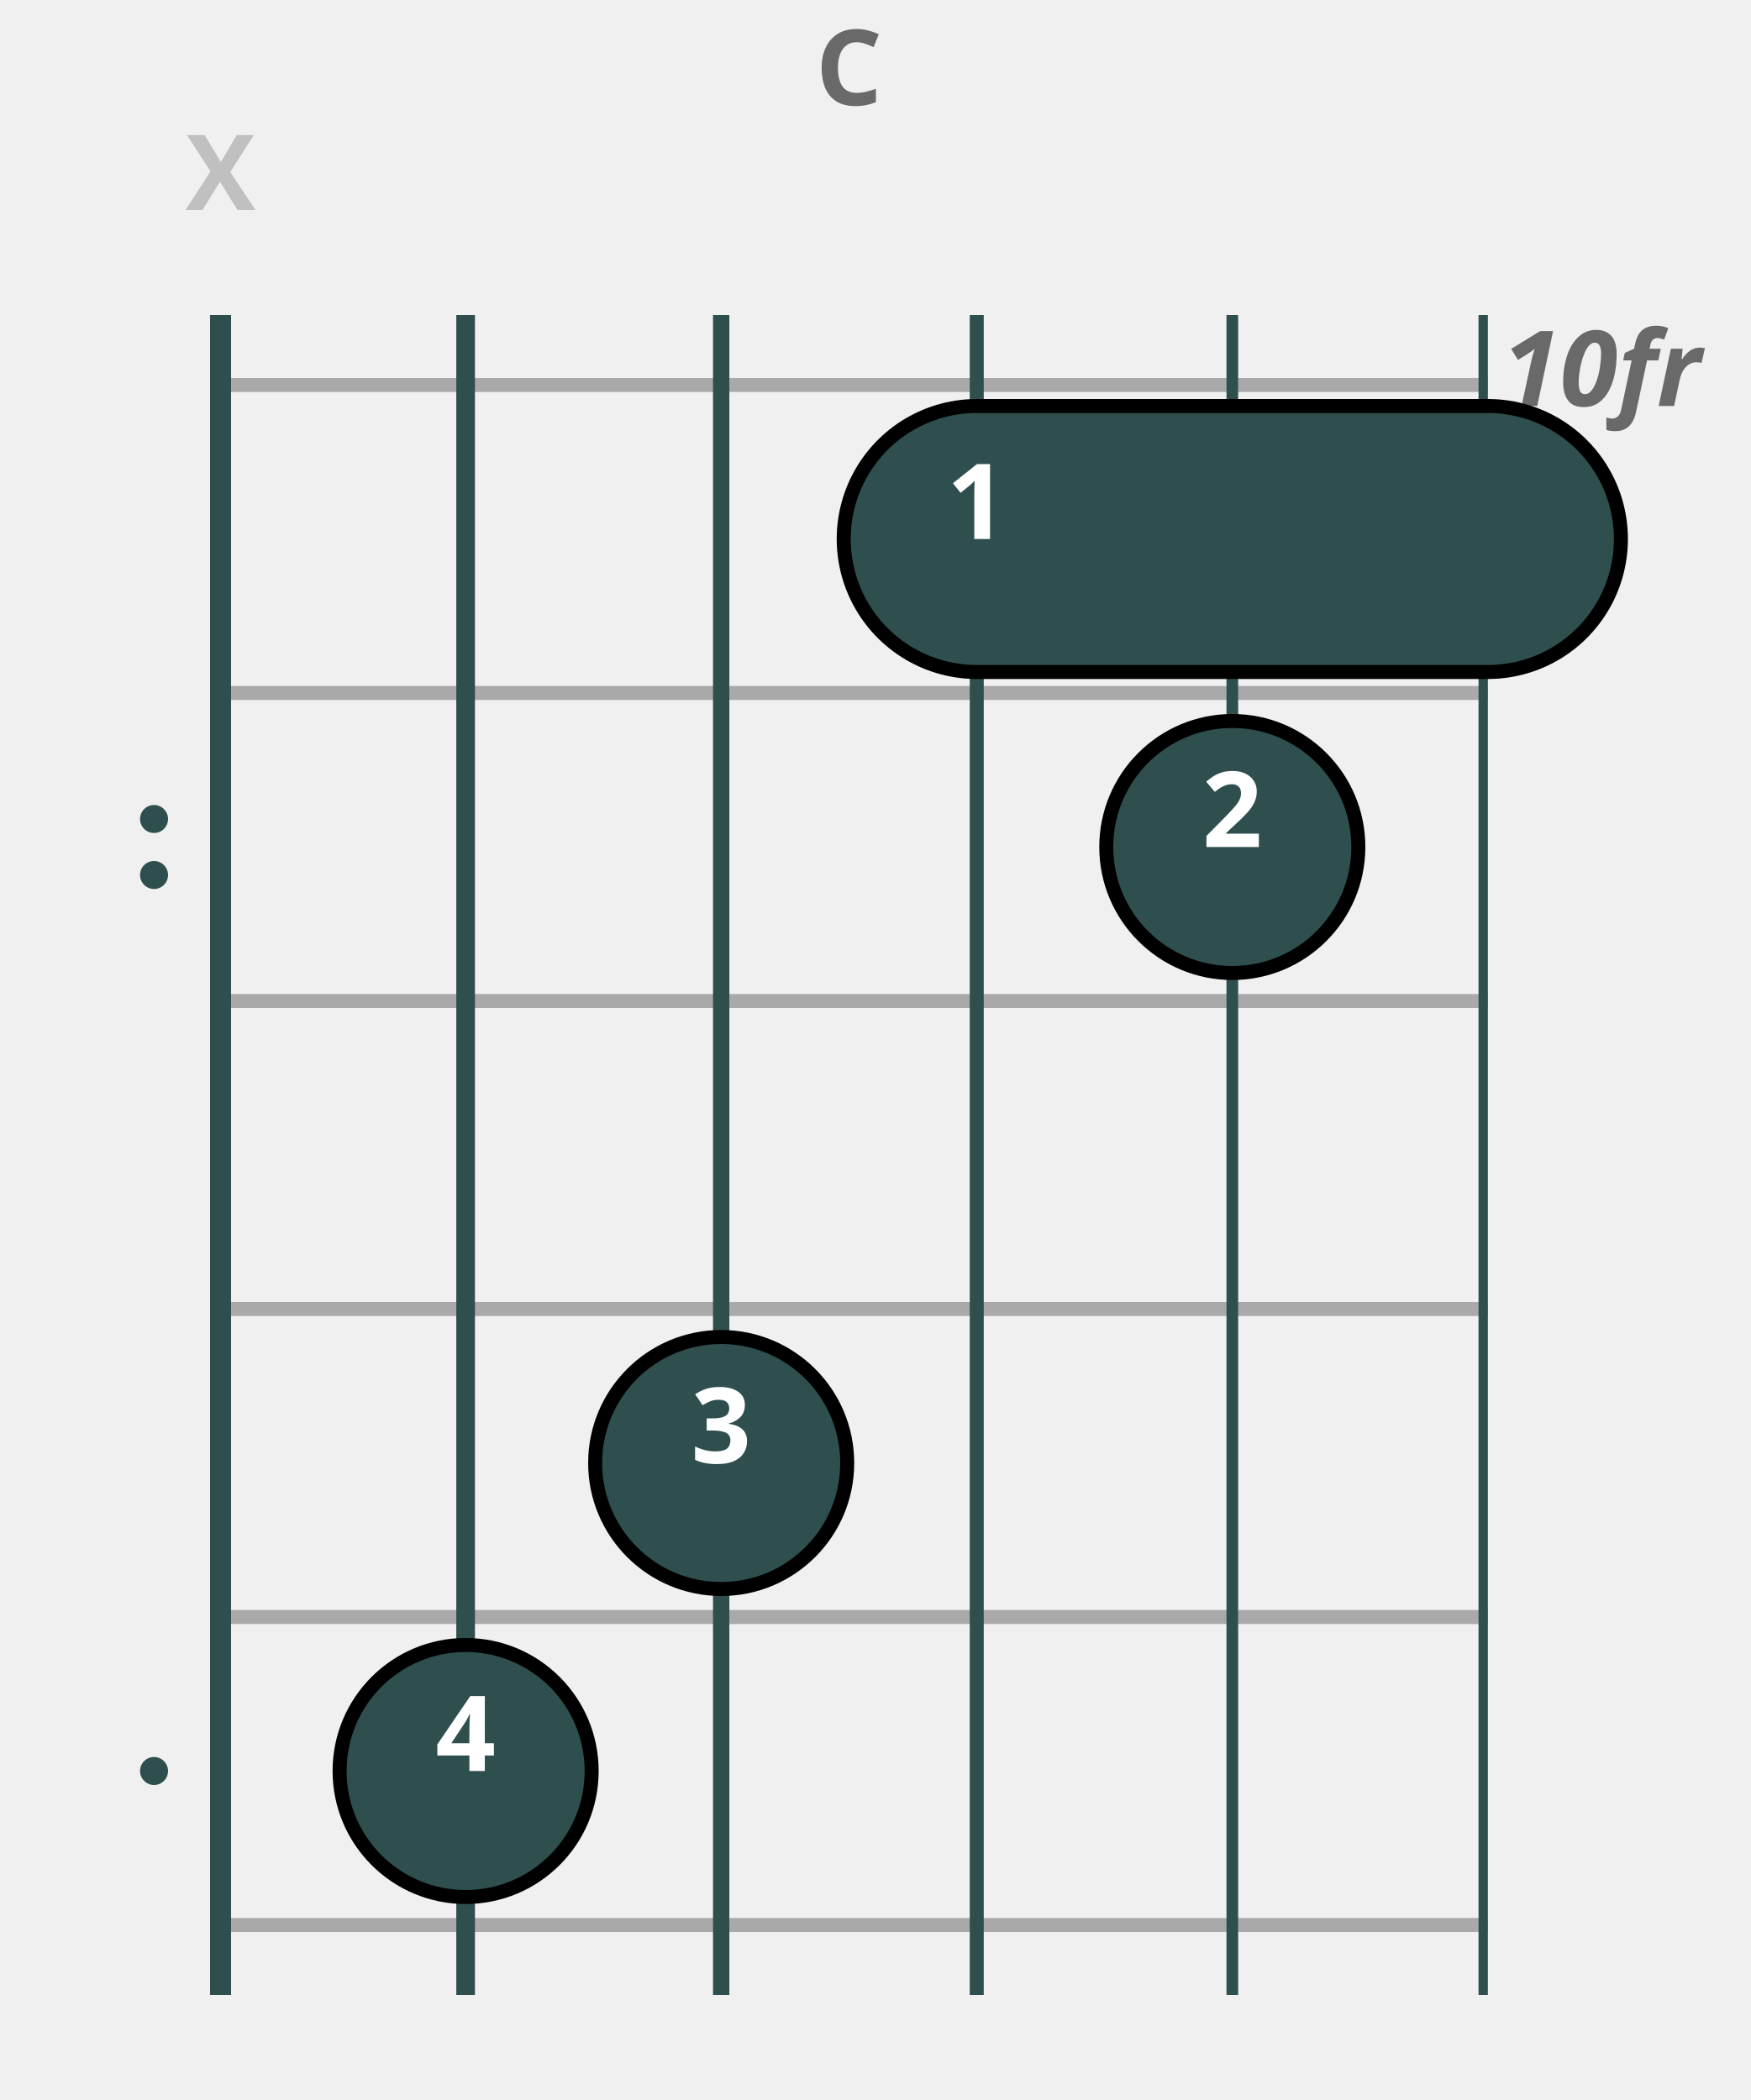
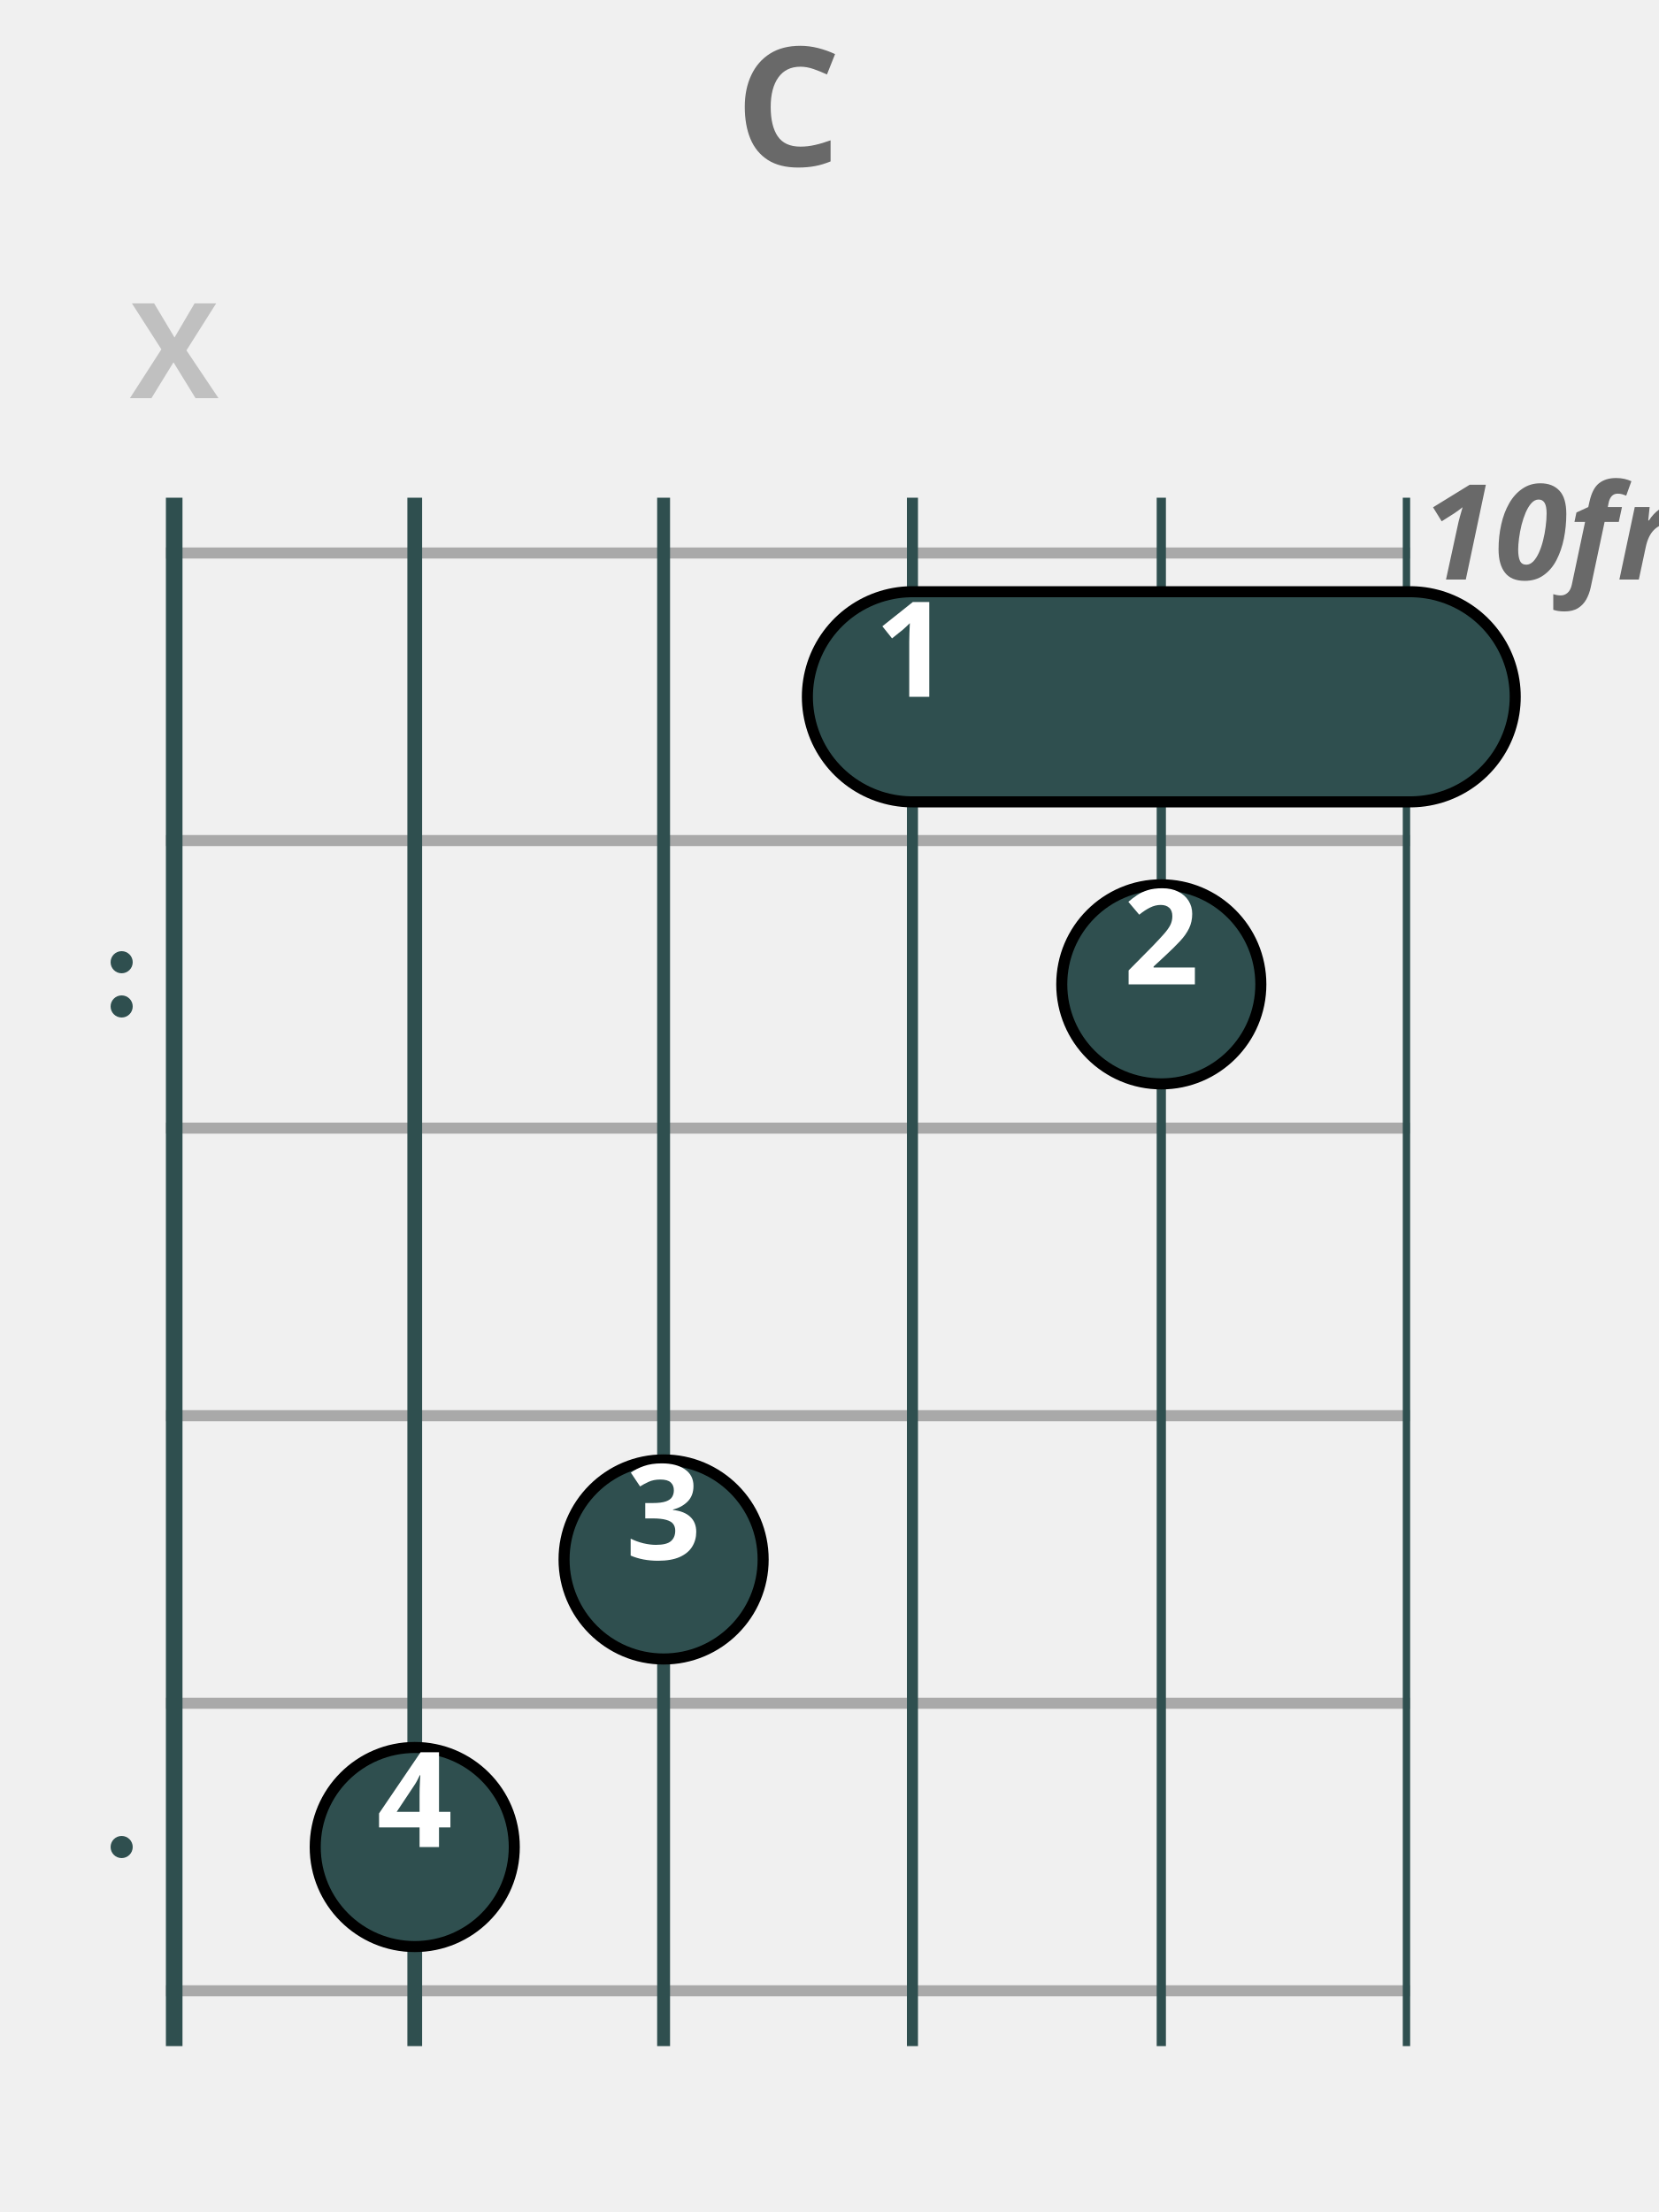
- <svg xmlns="http://www.w3.org/2000/svg" baseProfile="full" height="300" version="1.1" width="250">
+ <svg xmlns="http://www.w3.org/2000/svg" baseProfile="full" height="400" version="1.1" width="300">
  <defs />
-   <line stroke="darkgray" stroke-width="2" x1="30" x2="212.5" y1="55.0" y2="55.0" />
-   <line stroke="darkgray" stroke-width="2" x1="30" x2="212.5" y1="99.0" y2="99.0" />
-   <line stroke="darkgray" stroke-width="2" x1="30" x2="212.5" y1="143.0" y2="143.0" />
-   <line stroke="darkgray" stroke-width="2" x1="30" x2="212.5" y1="187.0" y2="187.0" />
-   <line stroke="darkgray" stroke-width="2" x1="30" x2="212.5" y1="231.0" y2="231.0" />
-   <line stroke="darkgray" stroke-width="2" x1="30" x2="212.5" y1="275.0" y2="275.0" />
-   <circle cx="22" cy="117.0" fill="darkslategray" r="2" />
-   <circle cx="22" cy="125.0" fill="darkslategray" r="2" />
-   <circle cx="22" cy="253.0" fill="darkslategray" r="2" />
-   <text fill="dimgray" font-family="Verdana" font-size="15" font-style="italic" font-weight="bold" text-anchor="start" x="214.5" y="58.0">10fr</text>
-   <line stroke="darkslategray" stroke-width="3.0" x1="31.5" x2="31.5" y1="45.0" y2="285.0" />
-   <text alignment-baseline="middle" fill="silver" font-family="Verdana" font-size="15" font-weight="bold" text-anchor="middle" x="31.5" y="30.0">X</text>
-   <line stroke="darkslategray" stroke-width="2.667" x1="66.5" x2="66.5" y1="45.0" y2="285.0" />
-   <line stroke="darkslategray" stroke-width="2.333" x1="103.0" x2="103.0" y1="45.0" y2="285.0" />
-   <line stroke="darkslategray" stroke-width="2.0" x1="139.5" x2="139.5" y1="45.0" y2="285.0" />
-   <line stroke="darkslategray" stroke-width="1.667" x1="176.0" x2="176.0" y1="45.0" y2="285.0" />
-   <line stroke="darkslategray" stroke-width="1.333" x1="211.833" x2="211.833" y1="45.0" y2="285.0" />
-   <line stroke="black" stroke-linecap="round" stroke-width="40" x1="139.5" x2="212.5" y1="77.0" y2="77.0" />
-   <line stroke="darkslategray" stroke-linecap="round" stroke-width="36" x1="139.5" x2="212.5" y1="77.0" y2="77.0" />
-   <text alignment-baseline="central" fill="white" font-family="Verdana" font-size="15" font-weight="bold" text-anchor="middle" x="139.5" y="77.0">1</text>
-   <circle cx="66.5" cy="253.0" fill="darkslategray" r="18" stroke="black" stroke-width="2" />
-   <text alignment-baseline="central" fill="white" font-family="Verdana" font-size="15" font-weight="bold" text-anchor="middle" x="66.5" y="253.0">4</text>
-   <circle cx="103.0" cy="209.0" fill="darkslategray" r="18" stroke="black" stroke-width="2" />
-   <text alignment-baseline="central" fill="white" font-family="Verdana" font-size="15" font-weight="bold" text-anchor="middle" x="103.0" y="209.0">3</text>
-   <circle cx="176.0" cy="121.0" fill="darkslategray" r="18" stroke="black" stroke-width="2" />
-   <text alignment-baseline="central" fill="white" font-family="Verdana" font-size="15" font-weight="bold" text-anchor="middle" x="176.0" y="121.0">2</text>
-   <text alignment-baseline="central" fill="dimgray" font-family="Verdana" font-size="15" font-weight="bold" text-anchor="middle" x="121.25" y="15.0">C</text>
+   <line stroke="darkgray" stroke-width="2" x1="30" x2="255.0" y1="100.0" y2="100.0" />
+   <line stroke="darkgray" stroke-width="2" x1="30" x2="255.0" y1="152.0" y2="152.0" />
+   <line stroke="darkgray" stroke-width="2" x1="30" x2="255.0" y1="204.0" y2="204.0" />
+   <line stroke="darkgray" stroke-width="2" x1="30" x2="255.0" y1="256.0" y2="256.0" />
+   <line stroke="darkgray" stroke-width="2" x1="30" x2="255.0" y1="308.0" y2="308.0" />
+   <line stroke="darkgray" stroke-width="2" x1="30" x2="255.0" y1="360.0" y2="360.0" />
+   <circle cx="22" cy="174.0" fill="darkslategray" r="2" />
+   <circle cx="22" cy="182.0" fill="darkslategray" r="2" />
+   <circle cx="22" cy="334.0" fill="darkslategray" r="2" />
+   <text fill="dimgray" font-family="Verdana" font-size="24" font-style="italic" font-weight="bold" text-anchor="start" x="257.0" y="104.8">10fr</text>
+   <line stroke="darkslategray" stroke-width="3.0" x1="31.5" x2="31.5" y1="90" y2="370" />
+   <text alignment-baseline="middle" fill="silver" font-family="Verdana" font-size="24" font-weight="bold" text-anchor="middle" x="31.5" y="72.0">X</text>
+   <line stroke="darkslategray" stroke-width="2.667" x1="75.0" x2="75.0" y1="90" y2="370" />
+   <line stroke="darkslategray" stroke-width="2.333" x1="120.0" x2="120.0" y1="90" y2="370" />
+   <line stroke="darkslategray" stroke-width="2.0" x1="165.0" x2="165.0" y1="90" y2="370" />
+   <line stroke="darkslategray" stroke-width="1.667" x1="210.0" x2="210.0" y1="90" y2="370" />
+   <line stroke="darkslategray" stroke-width="1.333" x1="254.333" x2="254.333" y1="90" y2="370" />
+   <line stroke="black" stroke-linecap="round" stroke-width="40" x1="165.0" x2="255.0" y1="126.0" y2="126.0" />
+   <line stroke="darkslategray" stroke-linecap="round" stroke-width="36" x1="165.0" x2="255.0" y1="126.0" y2="126.0" />
+   <text alignment-baseline="central" fill="white" font-family="Verdana" font-size="24" font-weight="bold" text-anchor="middle" x="165.0" y="126.0">1</text>
+   <circle cx="75.0" cy="334.0" fill="darkslategray" r="18" stroke="black" stroke-width="2" />
+   <text alignment-baseline="central" fill="white" font-family="Verdana" font-size="24" font-weight="bold" text-anchor="middle" x="75.0" y="334.0">4</text>
+   <circle cx="120.0" cy="282.0" fill="darkslategray" r="18" stroke="black" stroke-width="2" />
+   <text alignment-baseline="central" fill="white" font-family="Verdana" font-size="24" font-weight="bold" text-anchor="middle" x="120.0" y="282.0">3</text>
+   <circle cx="210.0" cy="178.0" fill="darkslategray" r="18" stroke="black" stroke-width="2" />
+   <text alignment-baseline="central" fill="white" font-family="Verdana" font-size="24" font-weight="bold" text-anchor="middle" x="210.0" y="178.0">2</text>
+   <text alignment-baseline="central" fill="dimgray" font-family="Verdana" font-size="30" font-weight="bold" text-anchor="middle" x="142.5" y="30">C</text>
</svg>
